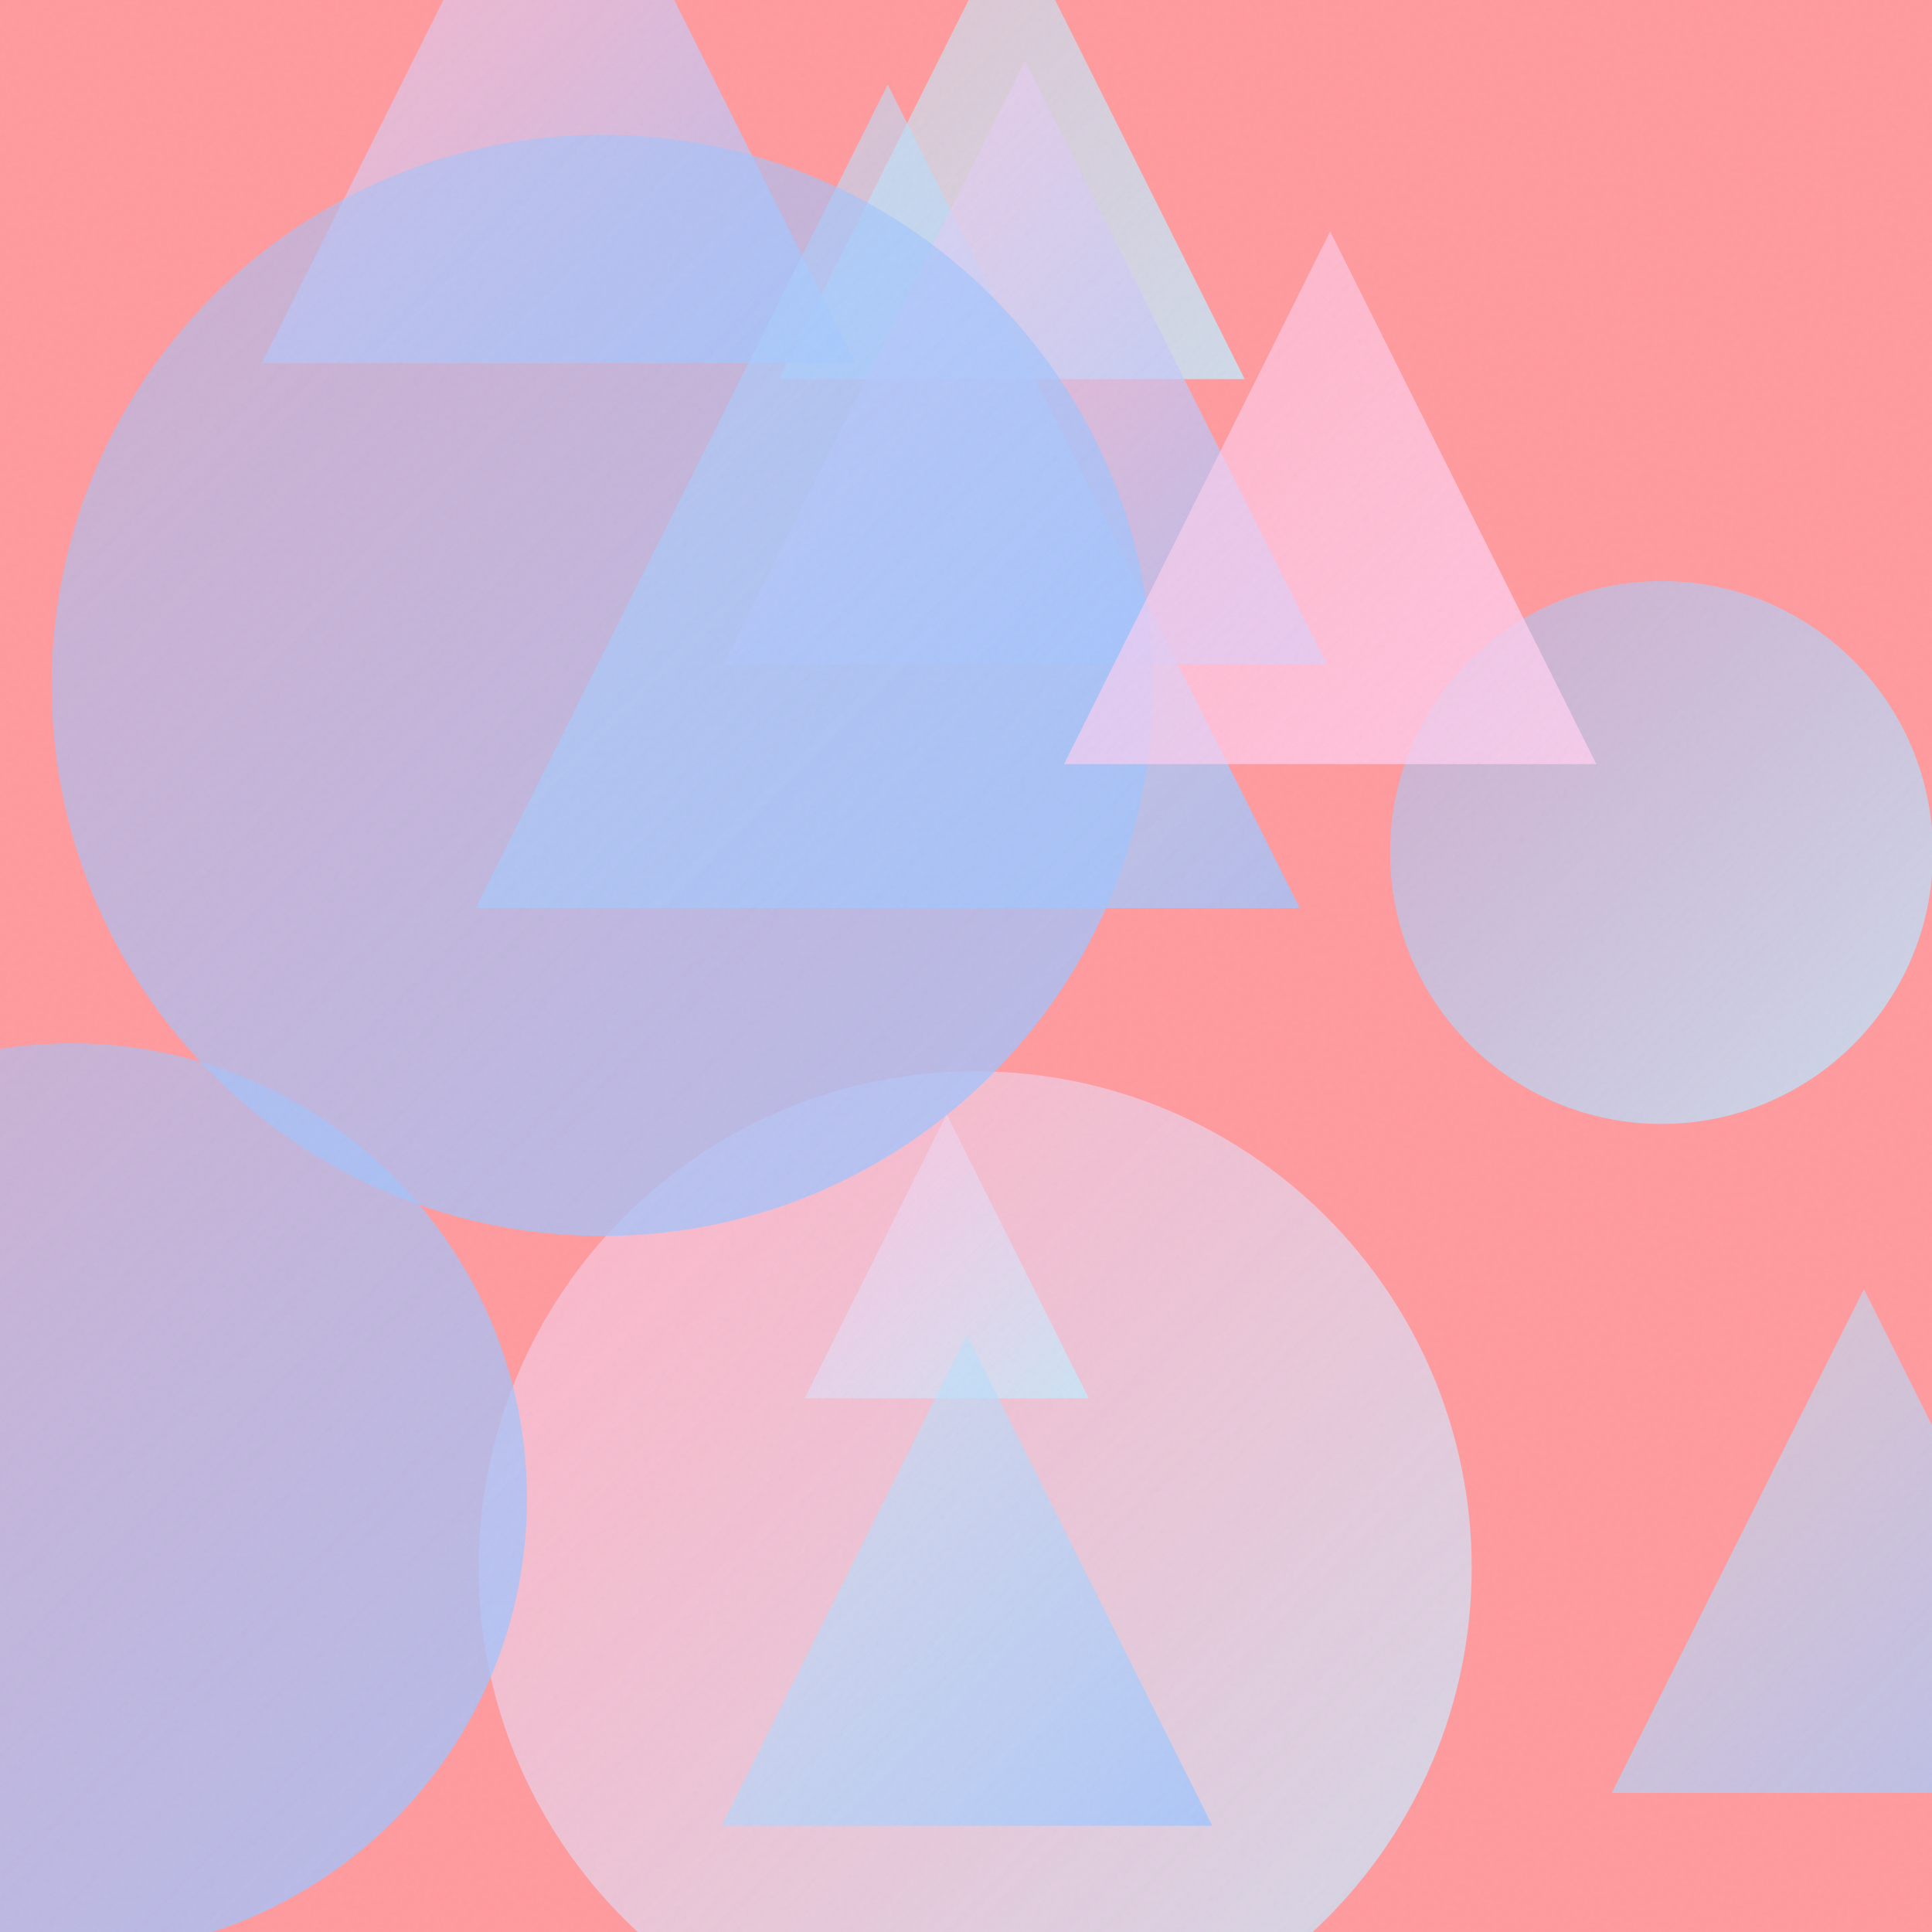
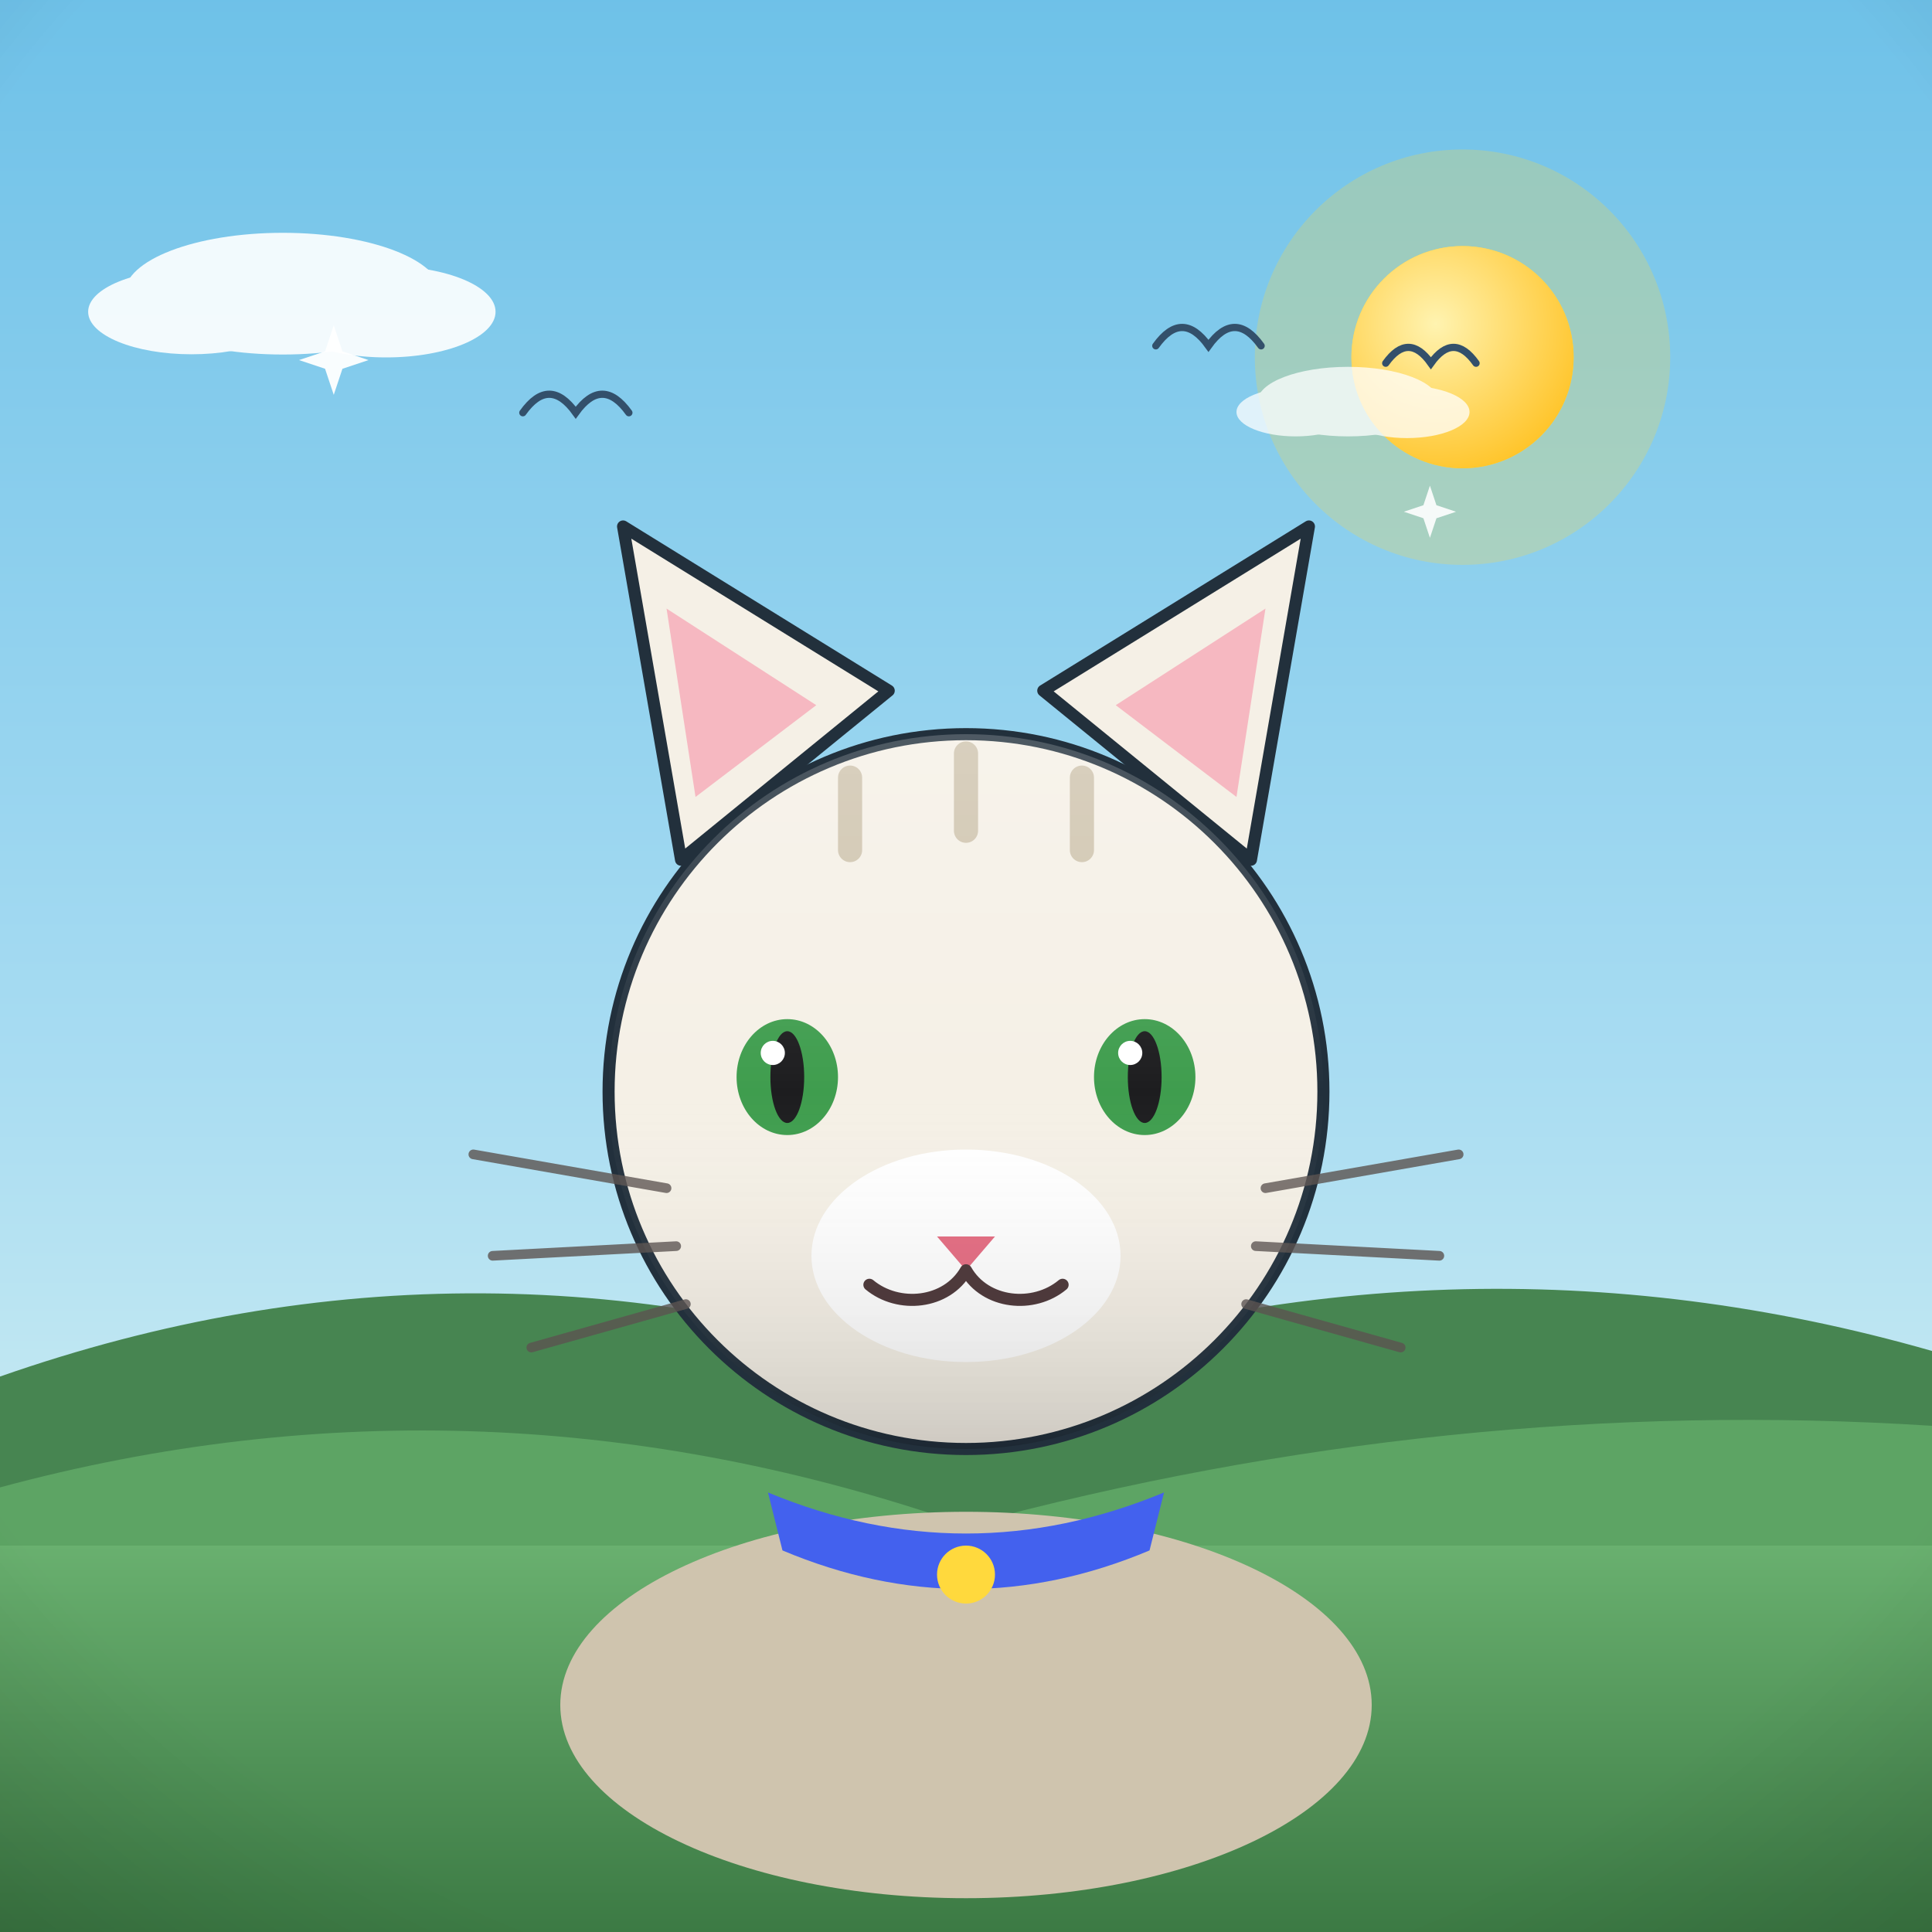
- <svg xmlns="http://www.w3.org/2000/svg" viewBox="0 0 400 400">
+ <svg xmlns="http://www.w3.org/2000/svg" viewBox="0 0 800 800">
  <defs>
-     <linearGradient id="g0" x1="99.1" y1="221.8" x2="304.6" y2="427.3" gradientUnits="userSpaceOnUse">
-       <stop offset="0" stop-color="#FECFEF" stop-opacity="0.5" />
-       <stop offset="1" stop-color="#C2E9FB" stop-opacity="0.8" />
+     <linearGradient id="sky" x1="0" y1="0" x2="0" y2="1">
+       <stop offset="0" stop-color="#6ec1e8" />
+       <stop offset="0.55" stop-color="#a8dcf2" />
+       <stop offset="1" stop-color="#eafaf1" />
    </linearGradient>
-     <linearGradient id="g1" x1="333.7" y1="266.9" x2="438.1" y2="371.2" gradientUnits="userSpaceOnUse">
-       <stop offset="0" stop-color="#C2E9FB" stop-opacity="0.5" />
-       <stop offset="1" stop-color="#A1C4FD" stop-opacity="0.8" />
+     <radialGradient id="sunG" cx="0.38" cy="0.35" r="0.9">
+       <stop offset="0" stop-color="#fff3b0" />
+       <stop offset="1" stop-color="#ffb703" />
+     </radialGradient>
+     <linearGradient id="ground" x1="0" y1="0" x2="0" y2="1">
+       <stop offset="0" stop-color="#69b06f" />
+       <stop offset="1" stop-color="#3c7a44" />
    </linearGradient>
-     <linearGradient id="g2" x1="287.8" y1="120.3" x2="400.2" y2="232.8" gradientUnits="userSpaceOnUse">
-       <stop offset="0" stop-color="#A1C4FD" stop-opacity="0.5" />
-       <stop offset="1" stop-color="#C2E9FB" stop-opacity="0.8" />
+     <linearGradient id="sea" x1="0" y1="0" x2="0" y2="1">
+       <stop offset="0" stop-color="#3d9bc4" />
+       <stop offset="1" stop-color="#1668a0" />
    </linearGradient>
-     <linearGradient id="g3" x1="161.3" y1="-17.9" x2="257.7" y2="78.5" gradientUnits="userSpaceOnUse">
-       <stop offset="0" stop-color="#C2E9FB" stop-opacity="0.5" />
-       <stop offset="1" stop-color="#C2E9FB" stop-opacity="0.8" />
+     <linearGradient id="shade" x1="0" y1="0" x2="0" y2="1">
+       <stop offset="0" stop-color="#ffffff" stop-opacity="0.20" />
+       <stop offset="0.5" stop-color="#ffffff" stop-opacity="0" />
+       <stop offset="1" stop-color="#000000" stop-opacity="0.16" />
    </linearGradient>
-     <linearGradient id="g4" x1="54.2" y1="-47.8" x2="177.2" y2="75.2" gradientUnits="userSpaceOnUse">
-       <stop offset="0" stop-color="#FECFEF" stop-opacity="0.5" />
-       <stop offset="1" stop-color="#A1C4FD" stop-opacity="0.8" />
-     </linearGradient>
-     <linearGradient id="g5" x1="166.6" y1="230.7" x2="225.4" y2="289.5" gradientUnits="userSpaceOnUse">
-       <stop offset="0" stop-color="#FECFEF" stop-opacity="0.5" />
-       <stop offset="1" stop-color="#C2E9FB" stop-opacity="0.8" />
-     </linearGradient>
-     <linearGradient id="g6" x1="98.5" y1="17.5" x2="269.1" y2="188.0" gradientUnits="userSpaceOnUse">
-       <stop offset="0" stop-color="#C2E9FB" stop-opacity="0.5" />
-       <stop offset="1" stop-color="#A1C4FD" stop-opacity="0.8" />
-     </linearGradient>
-     <linearGradient id="g7" x1="149.8" y1="12.6" x2="274.7" y2="137.5" gradientUnits="userSpaceOnUse">
-       <stop offset="0" stop-color="#FECFEF" stop-opacity="0.5" />
-       <stop offset="1" stop-color="#A1C4FD" stop-opacity="0.8" />
-     </linearGradient>
-     <linearGradient id="g8" x1="-79.5" y1="216.0" x2="109.1" y2="404.6" gradientUnits="userSpaceOnUse">
-       <stop offset="0" stop-color="#A1C4FD" stop-opacity="0.5" />
-       <stop offset="1" stop-color="#A1C4FD" stop-opacity="0.8" />
-     </linearGradient>
-     <linearGradient id="g9" x1="10.7" y1="27.8" x2="238.8" y2="255.9" gradientUnits="userSpaceOnUse">
-       <stop offset="0" stop-color="#A1C4FD" stop-opacity="0.5" />
-       <stop offset="1" stop-color="#A1C4FD" stop-opacity="0.8" />
-     </linearGradient>
-     <linearGradient id="g10" x1="220.3" y1="47.9" x2="330.5" y2="158.2" gradientUnits="userSpaceOnUse">
-       <stop offset="0" stop-color="#FECFEF" stop-opacity="0.5" />
-       <stop offset="1" stop-color="#FECFEF" stop-opacity="0.8" />
-     </linearGradient>
-     <linearGradient id="g11" x1="149.4" y1="276.4" x2="251.0" y2="378.0" gradientUnits="userSpaceOnUse">
-       <stop offset="0" stop-color="#C2E9FB" stop-opacity="0.5" />
-       <stop offset="1" stop-color="#A1C4FD" stop-opacity="0.8" />
-     </linearGradient>
-     <filter id="n">
-       <feTurbulence type="fractalNoise" baseFrequency="0.9" numOctaves="2" stitchTiles="stitch" />
-       <feColorMatrix type="saturate" values="0" />
-     </filter>
+     <radialGradient id="vig" cx="0.5" cy="0.42" r="0.85">
+       <stop offset="0.72" stop-color="#000000" stop-opacity="0" />
+       <stop offset="1" stop-color="#000000" stop-opacity="0.20" />
+     </radialGradient>
  </defs>
-   <rect width="400" height="400" fill="#FF9A9E" />
-   <circle cx="201.9" cy="324.6" r="102.8" fill="url(#g0)" />
-   <path d="M 385.9 266.9 L 438.1 371.2 L 333.7 371.2 Z" fill="url(#g1)" />
-   <circle cx="344.0" cy="176.5" r="56.2" fill="url(#g2)" />
-   <path d="M 209.5 -17.9 L 257.7 78.5 L 161.3 78.5 Z" fill="url(#g3)" />
-   <path d="M 115.7 -47.8 L 177.2 75.2 L 54.2 75.2 Z" fill="url(#g4)" />
-   <path d="M 196.0 230.7 L 225.4 289.5 L 166.6 289.5 Z" fill="url(#g5)" />
-   <path d="M 183.8 17.5 L 269.1 188.0 L 98.5 188.0 Z" fill="url(#g6)" />
-   <path d="M 212.2 12.6 L 274.7 137.5 L 149.8 137.5 Z" fill="url(#g7)" />
-   <circle cx="14.8" cy="310.3" r="94.3" fill="url(#g8)" />
-   <circle cx="124.7" cy="141.9" r="114.0" fill="url(#g9)" />
-   <path d="M 275.4 47.9 L 330.5 158.2 L 220.3 158.2 Z" fill="url(#g10)" />
-   <path d="M 200.2 276.4 L 251.0 378.0 L 149.4 378.0 Z" fill="url(#g11)" />
-   <rect width="400" height="400" filter="url(#n)" opacity="0.05" />
+   <rect width="800" height="800" fill="url(#sky)" />
+   <circle cx="605.6" cy="147.9" r="86" fill="#ffd93d" opacity="0.25" />
+   <circle cx="605.6" cy="147.9" r="46" fill="#ffd93d" />
+   <circle cx="605.6" cy="147.9" r="46" fill="url(#sunG)" />
+   <g fill="#ffffff" opacity="0.9">
+     <ellipse cx="117.1" cy="121.6" rx="65.5" ry="25.2" />
+     <ellipse cx="79.3" cy="129.1" rx="42.8" ry="17.6" />
+     <ellipse cx="159.9" cy="129.1" rx="45.3" ry="18.9" />
+   </g>
+   <g fill="#ffffff" opacity="0.75">
+     <ellipse cx="558.2" cy="166.3" rx="37.5" ry="14.4" />
+     <ellipse cx="536.5" cy="170.6" rx="24.5" ry="10.1" />
+     <ellipse cx="582.6" cy="170.6" rx="25.9" ry="10.8" />
+   </g>
+   <path d="M0 684 L0 570 Q 200 500 400 572.2 Q 600 502.2 800 559.4 L800 684 Z" fill="#478551" />
+   <path d="M0 730 L0 615.9 Q 200 561.9 400 631.6 Q 600 577.6 800 590.4 L800 730 Z" fill="#5da464" />
+   <rect y="640" width="800" height="160" fill="url(#ground)" />
+   <path d="M 573.8 150.4 Q 583.2 137.3 592.5 150.4 Q 601.9 137.3 611.2 150.4" fill="none" stroke="#33506b" stroke-width="3" stroke-linecap="round" />
+   <path d="M 478.6 143.2 Q 489.5 128 500.4 143.2 Q 511.3 128 522.2 143.2" fill="none" stroke="#33506b" stroke-width="3" stroke-linecap="round" />
+   <path d="M 216.5 170.9 Q 227.4 155.6 238.4 170.9 Q 249.4 155.6 260.4 170.9" fill="none" stroke="#33506b" stroke-width="3" stroke-linecap="round" />
+   <g transform="translate(400 0) scale(-1 1) translate(-400 0)">
+     <ellipse cx="400" cy="706" rx="168" ry="80" fill="#cfc4ae" />
+     <path d="M282 356 L258 218 L368 286 Z" fill="#f5f0e6" stroke="#22303c" stroke-width="5" stroke-linejoin="round" />
+     <path d="M518 356 L542 218 L432 286 Z" fill="#f5f0e6" stroke="#22303c" stroke-width="5" stroke-linejoin="round" />
+     <path d="M288 330 L276 252 L338 292 Z" fill="#f6b8c1" />
+     <path d="M512 330 L524 252 L462 292 Z" fill="#f6b8c1" />
+     <circle cx="400" cy="452" r="148" fill="#f5f0e6" stroke="#22303c" stroke-width="5" stroke-linejoin="round" />
+     <path d="M352 322 L352 352 M400 312 L400 344 M448 322 L448 352" stroke="#cfc4ae" stroke-width="10" stroke-linecap="round" />
+     <ellipse cx="400" cy="520" rx="64" ry="44" fill="#ffffff" />
+     <ellipse cx="326" cy="446" rx="21" ry="24" fill="#3f9d4e" />
+     <ellipse cx="474" cy="446" rx="21" ry="24" fill="#3f9d4e" />
+     <ellipse cx="326" cy="446" rx="7" ry="19" fill="#1d1d1f" />
+     <ellipse cx="474" cy="446" rx="7" ry="19" fill="#1d1d1f" />
+     <circle cx="332" cy="436" r="5" fill="#ffffff" />
+     <circle cx="480" cy="436" r="5" fill="#ffffff" />
+     <path d="M388 512 L412 512 L400 526 Z" fill="#e56b81" />
+     <path d="M400 526 C 392 540 372 542 360 532 M400 526 C 408 540 428 542 440 532" stroke="#4a3436" stroke-width="5" fill="none" stroke-linecap="round" />
+     <g stroke="#5b5350" stroke-width="4" stroke-linecap="round" opacity="0.8">
+       <path d="M276 492 L196 478 M280 516 L204 520 M284 540 L220 558 M524 492 L604 478 M520 516 L596 520 M516 540 L580 558" />
+     </g>
+     <circle cx="400" cy="452" r="148" fill="url(#shade)" />
+     <path d="M318 618 Q 400 652 482 618 L 476 642 Q 400 674 324 642 Z" fill="#4361ee" />
+     <circle cx="400" cy="652" r="12" fill="#ffd93d" />
+   </g>
+   <path d="M 138.2 134.7 L 141.8 145.5 L 152.6 149.1 L 141.8 152.7 L 138.2 163.5 L 134.6 152.7 L 123.8 149.1 L 134.6 145.5 Z" fill="#ffffff" opacity="0.95" />
+   <path d="M 592.1 201.1 L 594.8 209.2 L 602.9 211.9 L 594.8 214.6 L 592.1 222.7 L 589.4 214.6 L 581.3 211.9 L 589.4 209.2 Z" fill="#ffffff" opacity="0.9" />
+   <rect width="800" height="800" fill="url(#vig)" />
</svg>
